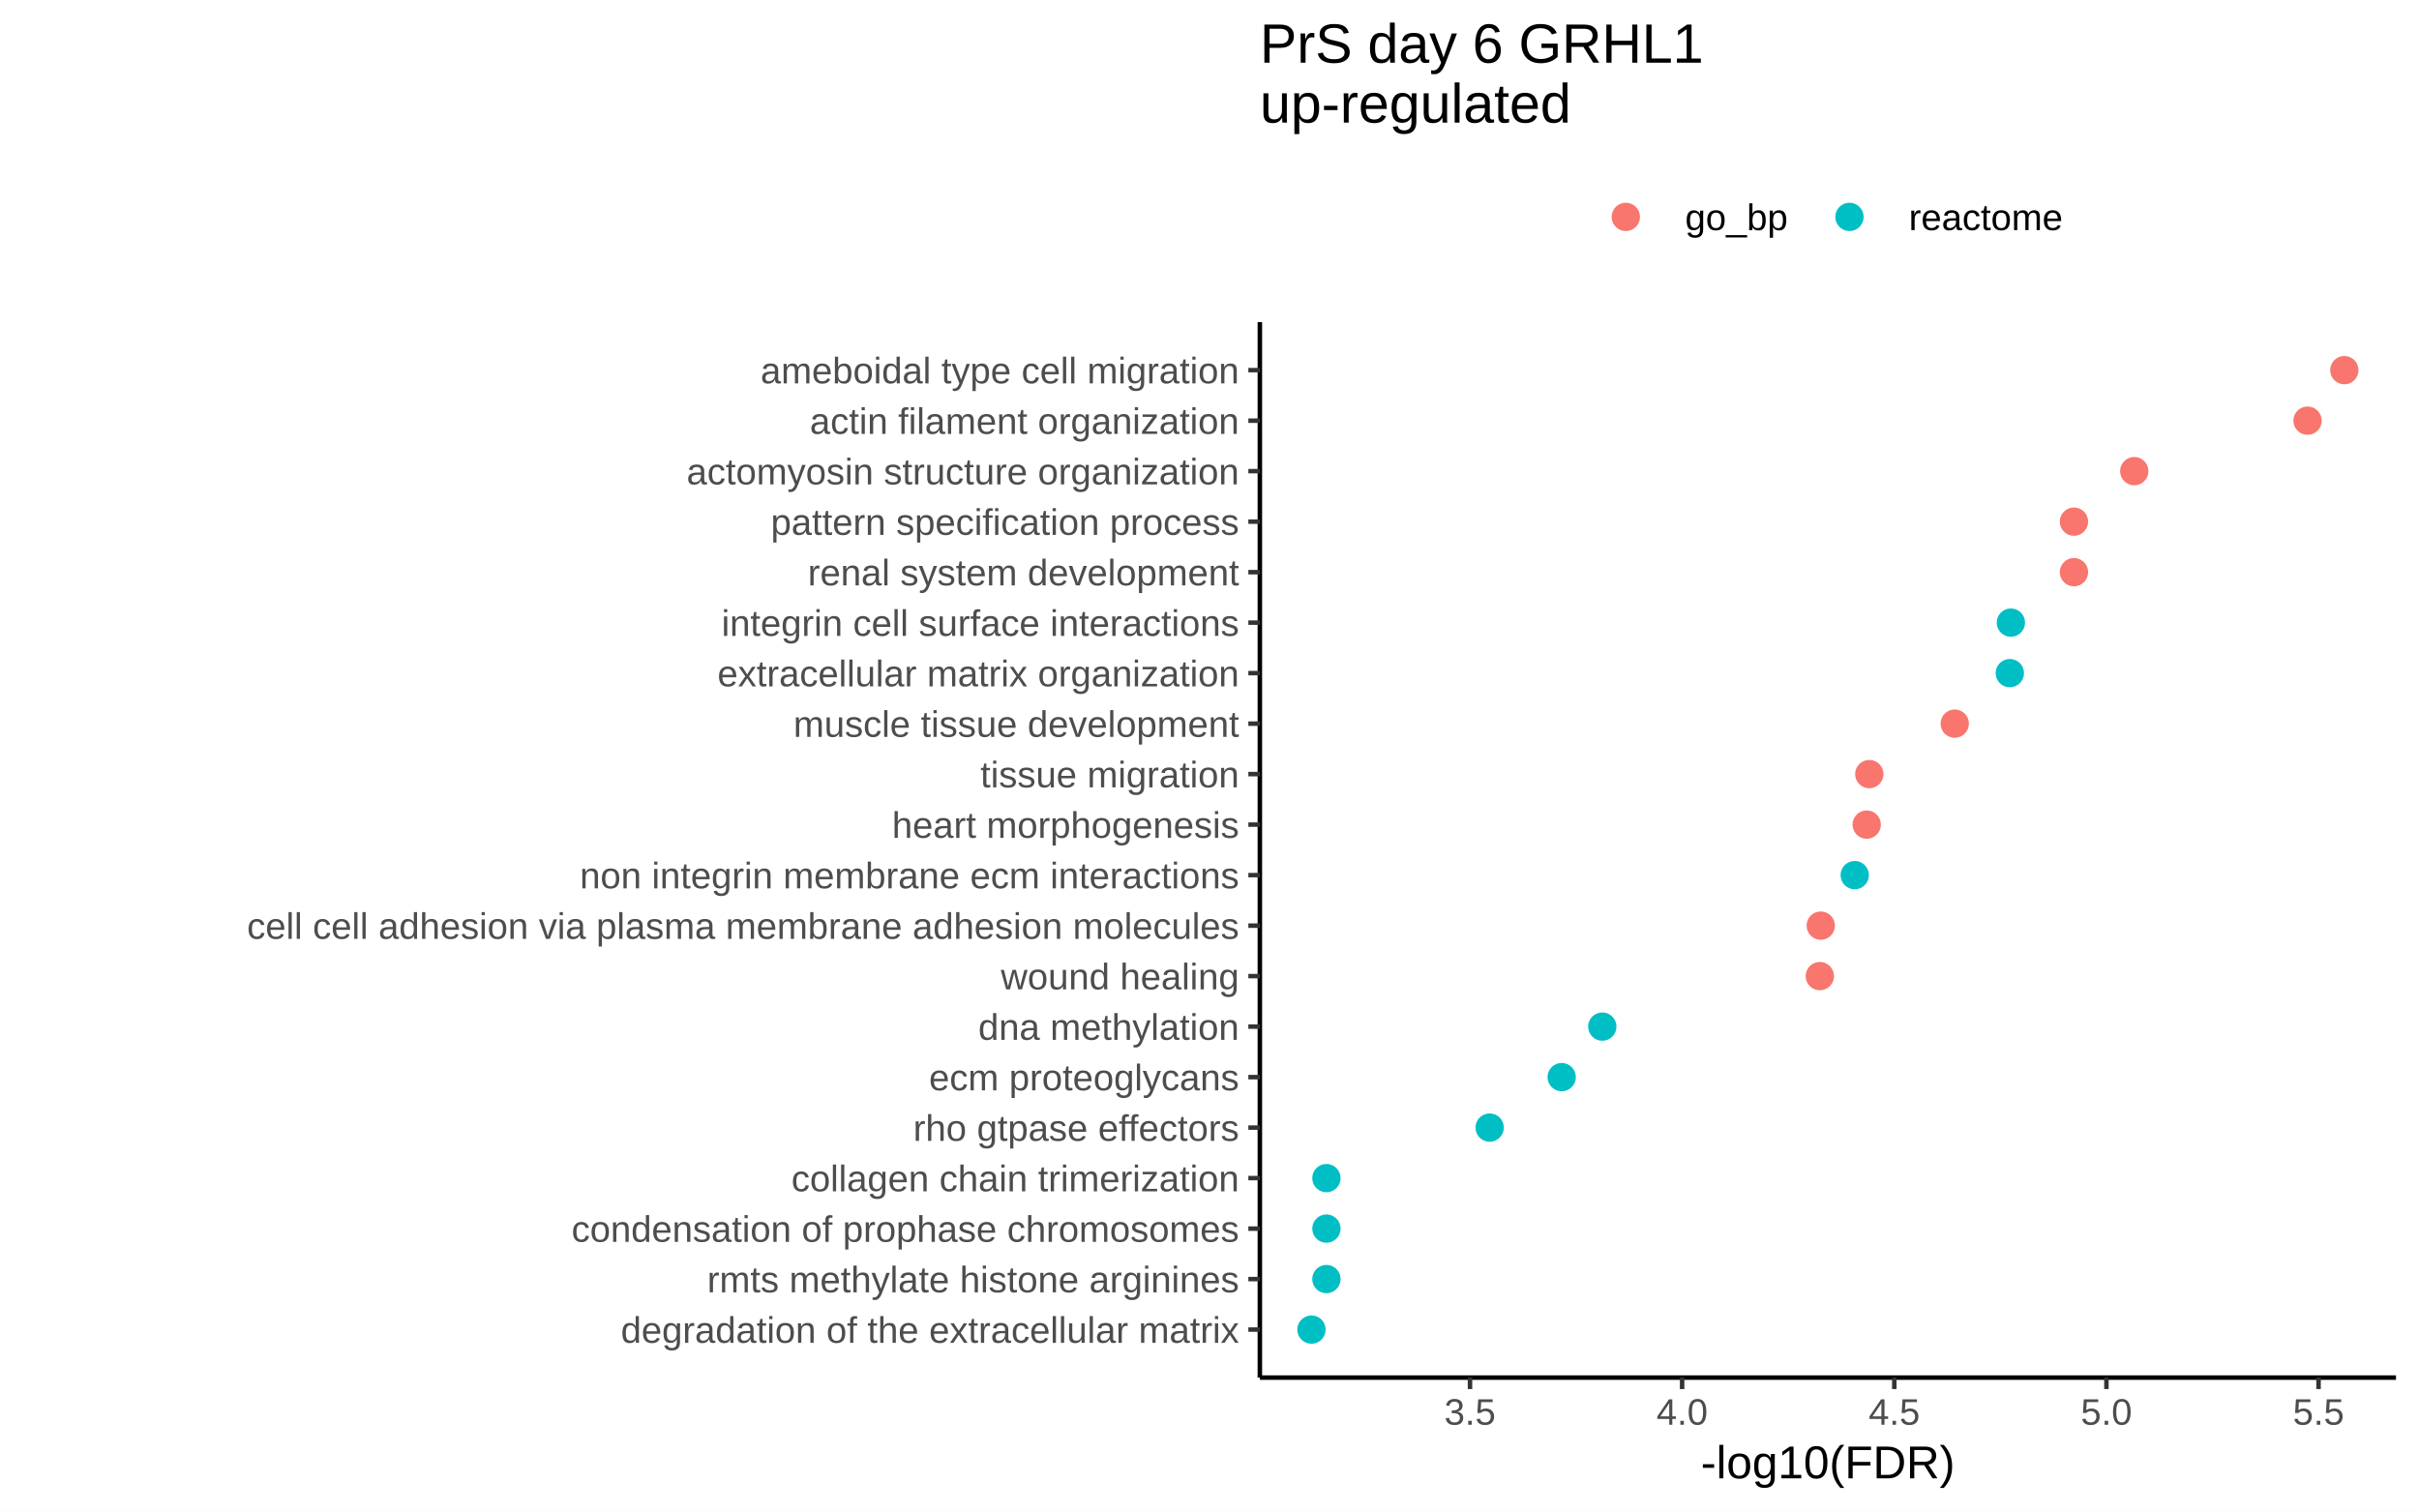
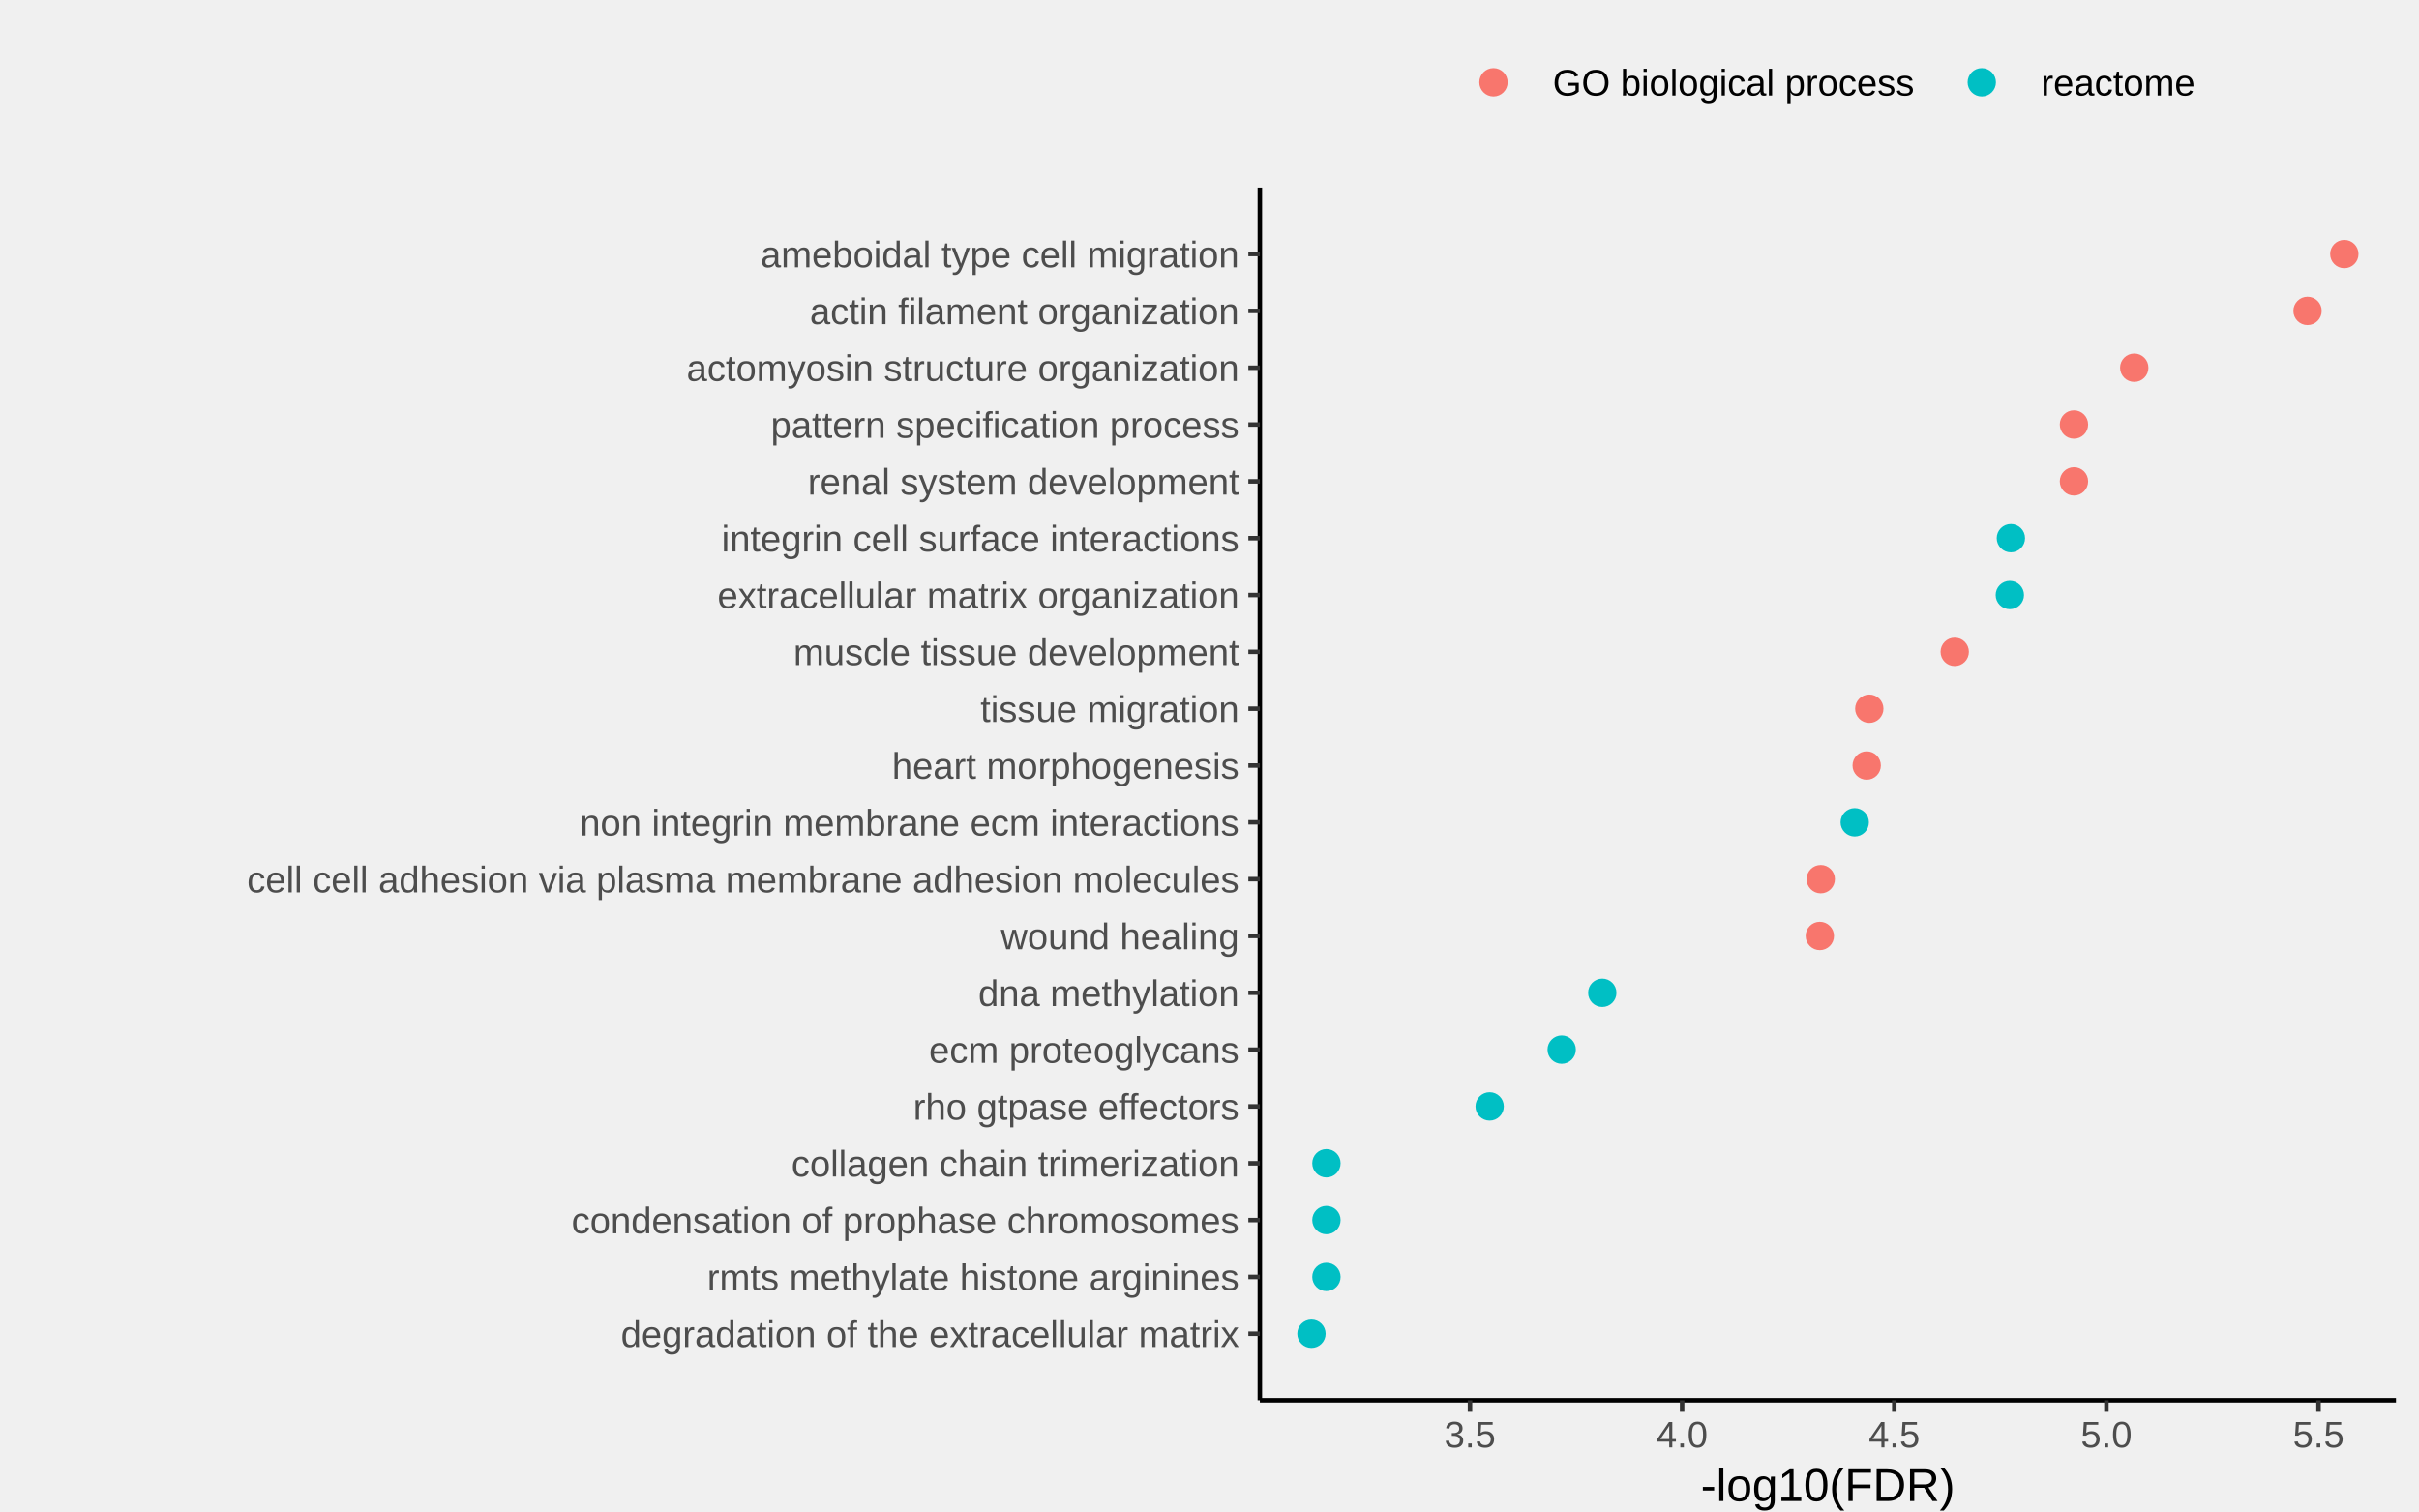
<svg xmlns="http://www.w3.org/2000/svg" class="svglite" width="576.00pt" height="360.00pt" viewBox="0 0 576.00 360.00">
  <defs>
    <style type="text/css">
    .svglite line, .svglite polyline, .svglite polygon, .svglite path, .svglite rect, .svglite circle {
      fill: none;
      stroke: #000000;
      stroke-linecap: round;
      stroke-linejoin: round;
      stroke-miterlimit: 10.00;
    }
    .svglite text {
      white-space: pre;
    }
  </style>
  </defs>
  <rect width="100%" height="100%" style="stroke: none; fill: none;" />
  <defs>
    <clipPath id="cpMC4wMHw1NzYuMDB8MC4wMHwzNjAuMDA=">
      <rect x="0.00" y="0.00" width="576.00" height="360.00" />
    </clipPath>
  </defs>
  <g clip-path="url(#cpMC4wMHw1NzYuMDB8MC4wMHwzNjAuMDA=)">
-     <rect x="0.00" y="0.00" width="576.00" height="360.00" style="stroke-width: 1.07; stroke: #FFFFFF; fill: #FFFFFF;" />
+     <rect x="0.00" y="0.00" width="576.00" height="365.40" style="stroke-width: 1.07; stroke: none;" />
  </g>
  <defs>
-     <clipPath id="cpMjk5Ljk5fDU3MC41Mnw3Ni43M3wzMjguMTA=">
-       <rect x="299.99" y="76.73" width="270.53" height="251.36" />
+     <clipPath id="cpMjk5Ljk5fDU3MC41Mnw0NC42OHwzMzMuNTA=">
+       <rect x="299.99" y="44.68" width="270.53" height="288.82" />
    </clipPath>
  </defs>
-   <g clip-path="url(#cpMjk5Ljk5fDU3MC41Mnw3Ni43M3wzMjguMTA=)">
-     <rect x="299.99" y="76.73" width="270.53" height="251.36" style="stroke-width: 1.07; stroke: none; fill: #FFFFFF;" />
-     <circle cx="312.28" cy="316.67" r="3.02" style="stroke-width: 0.71; stroke: #00BFC4; fill: #00BFC4;" />
-     <circle cx="315.84" cy="304.64" r="3.02" style="stroke-width: 0.71; stroke: #00BFC4; fill: #00BFC4;" />
-     <circle cx="315.84" cy="292.62" r="3.02" style="stroke-width: 0.71; stroke: #00BFC4; fill: #00BFC4;" />
-     <circle cx="315.84" cy="280.59" r="3.02" style="stroke-width: 0.71; stroke: #00BFC4; fill: #00BFC4;" />
-     <circle cx="354.71" cy="268.56" r="3.02" style="stroke-width: 0.71; stroke: #00BFC4; fill: #00BFC4;" />
-     <circle cx="371.86" cy="256.54" r="3.02" style="stroke-width: 0.71; stroke: #00BFC4; fill: #00BFC4;" />
-     <circle cx="381.53" cy="244.51" r="3.02" style="stroke-width: 0.71; stroke: #00BFC4; fill: #00BFC4;" />
-     <circle cx="433.33" cy="232.48" r="3.02" style="stroke-width: 0.71; stroke: #F8766D; fill: #F8766D;" />
-     <circle cx="433.55" cy="220.46" r="3.02" style="stroke-width: 0.71; stroke: #F8766D; fill: #F8766D;" />
-     <circle cx="441.64" cy="208.43" r="3.02" style="stroke-width: 0.71; stroke: #00BFC4; fill: #00BFC4;" />
-     <circle cx="444.49" cy="196.40" r="3.02" style="stroke-width: 0.71; stroke: #F8766D; fill: #F8766D;" />
-     <circle cx="445.11" cy="184.37" r="3.02" style="stroke-width: 0.71; stroke: #F8766D; fill: #F8766D;" />
-     <circle cx="465.45" cy="172.35" r="3.02" style="stroke-width: 0.71; stroke: #F8766D; fill: #F8766D;" />
-     <circle cx="478.57" cy="160.32" r="3.02" style="stroke-width: 0.71; stroke: #00BFC4; fill: #00BFC4;" />
-     <circle cx="478.82" cy="148.29" r="3.02" style="stroke-width: 0.71; stroke: #00BFC4; fill: #00BFC4;" />
-     <circle cx="493.84" cy="136.27" r="3.02" style="stroke-width: 0.71; stroke: #F8766D; fill: #F8766D;" />
-     <circle cx="493.84" cy="124.24" r="3.02" style="stroke-width: 0.71; stroke: #F8766D; fill: #F8766D;" />
-     <circle cx="508.20" cy="112.21" r="3.02" style="stroke-width: 0.71; stroke: #F8766D; fill: #F8766D;" />
-     <circle cx="549.46" cy="100.19" r="3.02" style="stroke-width: 0.71; stroke: #F8766D; fill: #F8766D;" />
-     <circle cx="558.22" cy="88.16" r="3.02" style="stroke-width: 0.71; stroke: #F8766D; fill: #F8766D;" />
+   <g clip-path="url(#cpMjk5Ljk5fDU3MC41Mnw0NC42OHwzMzMuNTA=)">
+     <rect x="299.99" y="44.68" width="270.53" height="288.82" style="stroke-width: 1.07; stroke: none;" />
+     <circle cx="312.28" cy="317.66" r="3.02" style="stroke-width: 0.71; stroke: #00BFC4; fill: #00BFC4;" />
+     <circle cx="315.84" cy="304.13" r="3.02" style="stroke-width: 0.71; stroke: #00BFC4; fill: #00BFC4;" />
+     <circle cx="315.84" cy="290.59" r="3.02" style="stroke-width: 0.71; stroke: #00BFC4; fill: #00BFC4;" />
+     <circle cx="315.84" cy="277.06" r="3.02" style="stroke-width: 0.71; stroke: #00BFC4; fill: #00BFC4;" />
+     <circle cx="354.71" cy="263.52" r="3.02" style="stroke-width: 0.71; stroke: #00BFC4; fill: #00BFC4;" />
+     <circle cx="371.86" cy="249.99" r="3.02" style="stroke-width: 0.71; stroke: #00BFC4; fill: #00BFC4;" />
+     <circle cx="381.53" cy="236.46" r="3.02" style="stroke-width: 0.71; stroke: #00BFC4; fill: #00BFC4;" />
+     <circle cx="433.33" cy="222.92" r="3.02" style="stroke-width: 0.71; stroke: #F8766D; fill: #F8766D;" />
+     <circle cx="433.55" cy="209.39" r="3.02" style="stroke-width: 0.71; stroke: #F8766D; fill: #F8766D;" />
+     <circle cx="441.64" cy="195.85" r="3.02" style="stroke-width: 0.71; stroke: #00BFC4; fill: #00BFC4;" />
+     <circle cx="444.49" cy="182.32" r="3.02" style="stroke-width: 0.71; stroke: #F8766D; fill: #F8766D;" />
+     <circle cx="445.11" cy="168.79" r="3.02" style="stroke-width: 0.71; stroke: #F8766D; fill: #F8766D;" />
+     <circle cx="465.45" cy="155.25" r="3.02" style="stroke-width: 0.71; stroke: #F8766D; fill: #F8766D;" />
+     <circle cx="478.57" cy="141.72" r="3.02" style="stroke-width: 0.71; stroke: #00BFC4; fill: #00BFC4;" />
+     <circle cx="478.82" cy="128.18" r="3.02" style="stroke-width: 0.71; stroke: #00BFC4; fill: #00BFC4;" />
+     <circle cx="493.84" cy="114.65" r="3.02" style="stroke-width: 0.71; stroke: #F8766D; fill: #F8766D;" />
+     <circle cx="493.84" cy="101.11" r="3.02" style="stroke-width: 0.71; stroke: #F8766D; fill: #F8766D;" />
+     <circle cx="508.20" cy="87.58" r="3.02" style="stroke-width: 0.71; stroke: #F8766D; fill: #F8766D;" />
+     <circle cx="549.46" cy="74.05" r="3.02" style="stroke-width: 0.71; stroke: #F8766D; fill: #F8766D;" />
+     <circle cx="558.22" cy="60.51" r="3.02" style="stroke-width: 0.71; stroke: #F8766D; fill: #F8766D;" />
  </g>
  <g clip-path="url(#cpMC4wMHw1NzYuMDB8MC4wMHwzNjAuMDA=)">
-     <polyline points="299.99,328.10 299.99,76.73 " style="stroke-width: 1.07; stroke-linecap: butt;" />
-     <text x="295.06" y="319.82" text-anchor="end" style="font-size: 8.80px;fill: #4D4D4D; font-family: &quot;Arial&quot;;" textLength="230.19px" lengthAdjust="spacingAndGlyphs">                                  degradation of the extracellular matrix</text>
-     <text x="295.06" y="307.80" text-anchor="end" style="font-size: 8.80px;fill: #4D4D4D; font-family: &quot;Arial&quot;;" textLength="226.73px" lengthAdjust="spacingAndGlyphs">                                         rmts methylate histone arginines</text>
-     <text x="295.06" y="295.77" text-anchor="end" style="font-size: 8.80px;fill: #4D4D4D; font-family: &quot;Arial&quot;;" textLength="249.30px" lengthAdjust="spacingAndGlyphs">                                     condensation of prophase chromosomes</text>
-     <text x="295.06" y="283.74" text-anchor="end" style="font-size: 8.80px;fill: #4D4D4D; font-family: &quot;Arial&quot;;" textLength="218.89px" lengthAdjust="spacingAndGlyphs">                                              collagen chain trimerization</text>
-     <text x="295.06" y="271.72" text-anchor="end" style="font-size: 8.80px;fill: #4D4D4D; font-family: &quot;Arial&quot;;" textLength="212.01px" lengthAdjust="spacingAndGlyphs">                                                       rho gtpase effectors</text>
-     <text x="295.06" y="259.69" text-anchor="end" style="font-size: 8.80px;fill: #4D4D4D; font-family: &quot;Arial&quot;;" textLength="215.42px" lengthAdjust="spacingAndGlyphs">                                                          ecm proteoglycans</text>
-     <text x="295.06" y="247.66" text-anchor="end" style="font-size: 8.80px;fill: #4D4D4D; font-family: &quot;Arial&quot;;" textLength="208.57px" lengthAdjust="spacingAndGlyphs">                                                            dna methylation</text>
-     <text x="295.06" y="235.64" text-anchor="end" style="font-size: 8.80px;fill: #4D4D4D; font-family: &quot;Arial&quot;;" textLength="208.09px" lengthAdjust="spacingAndGlyphs">                                                              wound healing</text>
-     <text x="295.06" y="223.61" text-anchor="end" style="font-size: 8.80px;fill: #4D4D4D; font-family: &quot;Arial&quot;;" textLength="270.40px" lengthAdjust="spacingAndGlyphs">              cell cell adhesion via plasma membrane adhesion molecules</text>
-     <text x="295.06" y="211.58" text-anchor="end" style="font-size: 8.80px;fill: #4D4D4D; font-family: &quot;Arial&quot;;" textLength="242.42px" lengthAdjust="spacingAndGlyphs">                                   non integrin membrane ecm interactions</text>
-     <text x="295.06" y="199.55" text-anchor="end" style="font-size: 8.80px;fill: #4D4D4D; font-family: &quot;Arial&quot;;" textLength="219.36px" lengthAdjust="spacingAndGlyphs">                                                        heart morphogenesis</text>
-     <text x="295.06" y="187.53" text-anchor="end" style="font-size: 8.80px;fill: #4D4D4D; font-family: &quot;Arial&quot;;" textLength="205.62px" lengthAdjust="spacingAndGlyphs">                                                           tissue migration</text>
-     <text x="295.06" y="175.50" text-anchor="end" style="font-size: 8.80px;fill: #4D4D4D; font-family: &quot;Arial&quot;;" textLength="225.73px" lengthAdjust="spacingAndGlyphs">                                                 muscle tissue development</text>
-     <text x="295.06" y="163.47" text-anchor="end" style="font-size: 8.80px;fill: #4D4D4D; font-family: &quot;Arial&quot;;" textLength="221.84px" lengthAdjust="spacingAndGlyphs">                                        extracellular matrix organization</text>
-     <text x="295.06" y="151.45" text-anchor="end" style="font-size: 8.80px;fill: #4D4D4D; font-family: &quot;Arial&quot;;" textLength="218.42px" lengthAdjust="spacingAndGlyphs">                                       integrin cell surface interactions</text>
-     <text x="295.06" y="139.42" text-anchor="end" style="font-size: 8.80px;fill: #4D4D4D; font-family: &quot;Arial&quot;;" textLength="224.75px" lengthAdjust="spacingAndGlyphs">                                                  renal system development</text>
-     <text x="295.06" y="127.39" text-anchor="end" style="font-size: 8.80px;fill: #4D4D4D; font-family: &quot;Arial&quot;;" textLength="221.34px" lengthAdjust="spacingAndGlyphs">                                             pattern specification process</text>
-     <text x="295.06" y="115.37" text-anchor="end" style="font-size: 8.80px;fill: #4D4D4D; font-family: &quot;Arial&quot;;" textLength="229.19px" lengthAdjust="spacingAndGlyphs">                                        actomyosin structure organization</text>
-     <text x="295.06" y="103.34" text-anchor="end" style="font-size: 8.80px;fill: #4D4D4D; font-family: &quot;Arial&quot;;" textLength="216.93px" lengthAdjust="spacingAndGlyphs">                                               actin filament organization</text>
-     <text x="295.06" y="91.31" text-anchor="end" style="font-size: 8.80px;fill: #4D4D4D; font-family: &quot;Arial&quot;;" textLength="223.78px" lengthAdjust="spacingAndGlyphs">                                             ameboidal type cell migration</text>
-     <polyline points="297.25,316.67 299.99,316.67 " style="stroke-width: 1.07; stroke: #333333; stroke-linecap: butt;" />
-     <polyline points="297.25,304.64 299.99,304.64 " style="stroke-width: 1.07; stroke: #333333; stroke-linecap: butt;" />
-     <polyline points="297.25,292.62 299.99,292.62 " style="stroke-width: 1.07; stroke: #333333; stroke-linecap: butt;" />
-     <polyline points="297.25,280.59 299.99,280.59 " style="stroke-width: 1.07; stroke: #333333; stroke-linecap: butt;" />
-     <polyline points="297.25,268.56 299.99,268.56 " style="stroke-width: 1.07; stroke: #333333; stroke-linecap: butt;" />
-     <polyline points="297.25,256.54 299.99,256.54 " style="stroke-width: 1.07; stroke: #333333; stroke-linecap: butt;" />
-     <polyline points="297.25,244.51 299.99,244.51 " style="stroke-width: 1.07; stroke: #333333; stroke-linecap: butt;" />
-     <polyline points="297.25,232.48 299.99,232.48 " style="stroke-width: 1.07; stroke: #333333; stroke-linecap: butt;" />
-     <polyline points="297.25,220.46 299.99,220.46 " style="stroke-width: 1.07; stroke: #333333; stroke-linecap: butt;" />
-     <polyline points="297.25,208.43 299.99,208.43 " style="stroke-width: 1.07; stroke: #333333; stroke-linecap: butt;" />
-     <polyline points="297.25,196.40 299.99,196.40 " style="stroke-width: 1.07; stroke: #333333; stroke-linecap: butt;" />
-     <polyline points="297.25,184.37 299.99,184.37 " style="stroke-width: 1.07; stroke: #333333; stroke-linecap: butt;" />
-     <polyline points="297.25,172.35 299.99,172.35 " style="stroke-width: 1.07; stroke: #333333; stroke-linecap: butt;" />
-     <polyline points="297.25,160.32 299.99,160.32 " style="stroke-width: 1.07; stroke: #333333; stroke-linecap: butt;" />
-     <polyline points="297.25,148.29 299.99,148.29 " style="stroke-width: 1.07; stroke: #333333; stroke-linecap: butt;" />
-     <polyline points="297.25,136.27 299.99,136.27 " style="stroke-width: 1.07; stroke: #333333; stroke-linecap: butt;" />
-     <polyline points="297.25,124.24 299.99,124.24 " style="stroke-width: 1.07; stroke: #333333; stroke-linecap: butt;" />
-     <polyline points="297.25,112.21 299.99,112.21 " style="stroke-width: 1.07; stroke: #333333; stroke-linecap: butt;" />
-     <polyline points="297.25,100.19 299.99,100.19 " style="stroke-width: 1.07; stroke: #333333; stroke-linecap: butt;" />
-     <polyline points="297.25,88.16 299.99,88.16 " style="stroke-width: 1.07; stroke: #333333; stroke-linecap: butt;" />
-     <polyline points="299.99,328.10 570.52,328.10 " style="stroke-width: 1.07; stroke-linecap: butt;" />
-     <polyline points="350.03,330.84 350.03,328.10 " style="stroke-width: 1.07; stroke: #333333; stroke-linecap: butt;" />
-     <polyline points="400.54,330.84 400.54,328.10 " style="stroke-width: 1.07; stroke: #333333; stroke-linecap: butt;" />
-     <polyline points="451.06,330.84 451.06,328.10 " style="stroke-width: 1.07; stroke: #333333; stroke-linecap: butt;" />
-     <polyline points="501.57,330.84 501.57,328.10 " style="stroke-width: 1.07; stroke: #333333; stroke-linecap: butt;" />
-     <polyline points="552.08,330.84 552.08,328.10 " style="stroke-width: 1.07; stroke: #333333; stroke-linecap: butt;" />
-     <text x="350.03" y="339.33" text-anchor="middle" style="font-size: 8.80px;fill: #4D4D4D; font-family: &quot;Arial&quot;;" textLength="12.23px" lengthAdjust="spacingAndGlyphs">3.5</text>
-     <text x="400.54" y="339.33" text-anchor="middle" style="font-size: 8.80px;fill: #4D4D4D; font-family: &quot;Arial&quot;;" textLength="12.23px" lengthAdjust="spacingAndGlyphs">4.0</text>
-     <text x="451.06" y="339.33" text-anchor="middle" style="font-size: 8.80px;fill: #4D4D4D; font-family: &quot;Arial&quot;;" textLength="12.23px" lengthAdjust="spacingAndGlyphs">4.5</text>
-     <text x="501.57" y="339.33" text-anchor="middle" style="font-size: 8.80px;fill: #4D4D4D; font-family: &quot;Arial&quot;;" textLength="12.23px" lengthAdjust="spacingAndGlyphs">5.0</text>
-     <text x="552.08" y="339.33" text-anchor="middle" style="font-size: 8.80px;fill: #4D4D4D; font-family: &quot;Arial&quot;;" textLength="12.23px" lengthAdjust="spacingAndGlyphs">5.5</text>
-     <text x="435.25" y="352.10" text-anchor="middle" style="font-size: 11.00px; font-family: &quot;Arial&quot;;" textLength="60.52px" lengthAdjust="spacingAndGlyphs">-log10(FDR)</text>
-     <rect x="373.01" y="37.54" width="124.49" height="28.24" style="stroke-width: 1.07; stroke: none; fill: #FFFFFF;" />
-     <rect x="378.49" y="43.02" width="17.28" height="17.28" style="stroke-width: 1.07; stroke: none; fill: #FFFFFF;" />
-     <circle cx="387.13" cy="51.66" r="3.02" style="stroke-width: 0.71; stroke: #F8766D; fill: #F8766D;" />
-     <rect x="431.75" y="43.02" width="17.28" height="17.28" style="stroke-width: 1.07; stroke: none; fill: #FFFFFF;" />
-     <circle cx="440.39" cy="51.66" r="3.02" style="stroke-width: 0.71; stroke: #00BFC4; fill: #00BFC4;" />
-     <text x="401.25" y="54.81" style="font-size: 8.80px; font-family: &quot;Arial&quot;;" textLength="24.48px" lengthAdjust="spacingAndGlyphs">go_bp</text>
-     <text x="454.51" y="54.81" style="font-size: 8.80px; font-family: &quot;Arial&quot;;" textLength="36.68px" lengthAdjust="spacingAndGlyphs">reactome</text>
-     <text x="299.99" y="14.94" style="font-size: 13.20px; font-family: &quot;Arial&quot;;" textLength="105.57px" lengthAdjust="spacingAndGlyphs">PrS day 6 GRHL1</text>
-     <text x="299.99" y="29.20" style="font-size: 13.20px; font-family: &quot;Arial&quot;;" textLength="74.07px" lengthAdjust="spacingAndGlyphs">up-regulated</text>
+     <polyline points="299.99,333.50 299.99,44.68 " style="stroke-width: 1.07; stroke-linecap: butt;" />
+     <text x="295.06" y="320.81" text-anchor="end" style="font-size: 8.80px;fill: #4D4D4D; font-family: &quot;Arial&quot;;" textLength="230.19px" lengthAdjust="spacingAndGlyphs">                                  degradation of the extracellular matrix</text>
+     <text x="295.06" y="307.28" text-anchor="end" style="font-size: 8.80px;fill: #4D4D4D; font-family: &quot;Arial&quot;;" textLength="226.73px" lengthAdjust="spacingAndGlyphs">                                         rmts methylate histone arginines</text>
+     <text x="295.06" y="293.75" text-anchor="end" style="font-size: 8.80px;fill: #4D4D4D; font-family: &quot;Arial&quot;;" textLength="249.30px" lengthAdjust="spacingAndGlyphs">                                     condensation of prophase chromosomes</text>
+     <text x="295.06" y="280.21" text-anchor="end" style="font-size: 8.80px;fill: #4D4D4D; font-family: &quot;Arial&quot;;" textLength="218.89px" lengthAdjust="spacingAndGlyphs">                                              collagen chain trimerization</text>
+     <text x="295.06" y="266.68" text-anchor="end" style="font-size: 8.80px;fill: #4D4D4D; font-family: &quot;Arial&quot;;" textLength="212.01px" lengthAdjust="spacingAndGlyphs">                                                       rho gtpase effectors</text>
+     <text x="295.06" y="253.14" text-anchor="end" style="font-size: 8.80px;fill: #4D4D4D; font-family: &quot;Arial&quot;;" textLength="215.42px" lengthAdjust="spacingAndGlyphs">                                                          ecm proteoglycans</text>
+     <text x="295.06" y="239.61" text-anchor="end" style="font-size: 8.80px;fill: #4D4D4D; font-family: &quot;Arial&quot;;" textLength="208.57px" lengthAdjust="spacingAndGlyphs">                                                            dna methylation</text>
+     <text x="295.06" y="226.08" text-anchor="end" style="font-size: 8.80px;fill: #4D4D4D; font-family: &quot;Arial&quot;;" textLength="208.09px" lengthAdjust="spacingAndGlyphs">                                                              wound healing</text>
+     <text x="295.06" y="212.54" text-anchor="end" style="font-size: 8.80px;fill: #4D4D4D; font-family: &quot;Arial&quot;;" textLength="270.40px" lengthAdjust="spacingAndGlyphs">              cell cell adhesion via plasma membrane adhesion molecules</text>
+     <text x="295.06" y="199.01" text-anchor="end" style="font-size: 8.80px;fill: #4D4D4D; font-family: &quot;Arial&quot;;" textLength="242.42px" lengthAdjust="spacingAndGlyphs">                                   non integrin membrane ecm interactions</text>
+     <text x="295.06" y="185.47" text-anchor="end" style="font-size: 8.80px;fill: #4D4D4D; font-family: &quot;Arial&quot;;" textLength="219.36px" lengthAdjust="spacingAndGlyphs">                                                        heart morphogenesis</text>
+     <text x="295.06" y="171.94" text-anchor="end" style="font-size: 8.80px;fill: #4D4D4D; font-family: &quot;Arial&quot;;" textLength="205.62px" lengthAdjust="spacingAndGlyphs">                                                           tissue migration</text>
+     <text x="295.06" y="158.40" text-anchor="end" style="font-size: 8.80px;fill: #4D4D4D; font-family: &quot;Arial&quot;;" textLength="225.73px" lengthAdjust="spacingAndGlyphs">                                                 muscle tissue development</text>
+     <text x="295.06" y="144.87" text-anchor="end" style="font-size: 8.80px;fill: #4D4D4D; font-family: &quot;Arial&quot;;" textLength="221.84px" lengthAdjust="spacingAndGlyphs">                                        extracellular matrix organization</text>
+     <text x="295.06" y="131.34" text-anchor="end" style="font-size: 8.80px;fill: #4D4D4D; font-family: &quot;Arial&quot;;" textLength="218.42px" lengthAdjust="spacingAndGlyphs">                                       integrin cell surface interactions</text>
+     <text x="295.06" y="117.80" text-anchor="end" style="font-size: 8.80px;fill: #4D4D4D; font-family: &quot;Arial&quot;;" textLength="224.75px" lengthAdjust="spacingAndGlyphs">                                                  renal system development</text>
+     <text x="295.06" y="104.27" text-anchor="end" style="font-size: 8.80px;fill: #4D4D4D; font-family: &quot;Arial&quot;;" textLength="221.34px" lengthAdjust="spacingAndGlyphs">                                             pattern specification process</text>
+     <text x="295.06" y="90.73" text-anchor="end" style="font-size: 8.80px;fill: #4D4D4D; font-family: &quot;Arial&quot;;" textLength="229.19px" lengthAdjust="spacingAndGlyphs">                                        actomyosin structure organization</text>
+     <text x="295.06" y="77.20" text-anchor="end" style="font-size: 8.80px;fill: #4D4D4D; font-family: &quot;Arial&quot;;" textLength="216.93px" lengthAdjust="spacingAndGlyphs">                                               actin filament organization</text>
+     <text x="295.06" y="63.67" text-anchor="end" style="font-size: 8.80px;fill: #4D4D4D; font-family: &quot;Arial&quot;;" textLength="223.78px" lengthAdjust="spacingAndGlyphs">                                             ameboidal type cell migration</text>
+     <polyline points="297.25,317.66 299.99,317.66 " style="stroke-width: 1.07; stroke: #333333; stroke-linecap: butt;" />
+     <polyline points="297.25,304.13 299.99,304.13 " style="stroke-width: 1.07; stroke: #333333; stroke-linecap: butt;" />
+     <polyline points="297.25,290.59 299.99,290.59 " style="stroke-width: 1.07; stroke: #333333; stroke-linecap: butt;" />
+     <polyline points="297.25,277.06 299.99,277.06 " style="stroke-width: 1.07; stroke: #333333; stroke-linecap: butt;" />
+     <polyline points="297.25,263.52 299.99,263.52 " style="stroke-width: 1.07; stroke: #333333; stroke-linecap: butt;" />
+     <polyline points="297.25,249.99 299.99,249.99 " style="stroke-width: 1.07; stroke: #333333; stroke-linecap: butt;" />
+     <polyline points="297.25,236.46 299.99,236.46 " style="stroke-width: 1.07; stroke: #333333; stroke-linecap: butt;" />
+     <polyline points="297.25,222.92 299.99,222.92 " style="stroke-width: 1.07; stroke: #333333; stroke-linecap: butt;" />
+     <polyline points="297.25,209.39 299.99,209.39 " style="stroke-width: 1.07; stroke: #333333; stroke-linecap: butt;" />
+     <polyline points="297.25,195.85 299.99,195.85 " style="stroke-width: 1.07; stroke: #333333; stroke-linecap: butt;" />
+     <polyline points="297.25,182.32 299.99,182.32 " style="stroke-width: 1.07; stroke: #333333; stroke-linecap: butt;" />
+     <polyline points="297.25,168.79 299.99,168.79 " style="stroke-width: 1.07; stroke: #333333; stroke-linecap: butt;" />
+     <polyline points="297.25,155.25 299.99,155.25 " style="stroke-width: 1.07; stroke: #333333; stroke-linecap: butt;" />
+     <polyline points="297.25,141.72 299.99,141.72 " style="stroke-width: 1.07; stroke: #333333; stroke-linecap: butt;" />
+     <polyline points="297.25,128.18 299.99,128.18 " style="stroke-width: 1.07; stroke: #333333; stroke-linecap: butt;" />
+     <polyline points="297.25,114.65 299.99,114.65 " style="stroke-width: 1.07; stroke: #333333; stroke-linecap: butt;" />
+     <polyline points="297.25,101.11 299.99,101.11 " style="stroke-width: 1.07; stroke: #333333; stroke-linecap: butt;" />
+     <polyline points="297.25,87.58 299.99,87.58 " style="stroke-width: 1.07; stroke: #333333; stroke-linecap: butt;" />
+     <polyline points="297.25,74.05 299.99,74.05 " style="stroke-width: 1.07; stroke: #333333; stroke-linecap: butt;" />
+     <polyline points="297.25,60.51 299.99,60.51 " style="stroke-width: 1.07; stroke: #333333; stroke-linecap: butt;" />
+     <polyline points="299.99,333.50 570.52,333.50 " style="stroke-width: 1.07; stroke-linecap: butt;" />
+     <polyline points="350.03,336.24 350.03,333.50 " style="stroke-width: 1.07; stroke: #333333; stroke-linecap: butt;" />
+     <polyline points="400.54,336.24 400.54,333.50 " style="stroke-width: 1.07; stroke: #333333; stroke-linecap: butt;" />
+     <polyline points="451.06,336.24 451.06,333.50 " style="stroke-width: 1.07; stroke: #333333; stroke-linecap: butt;" />
+     <polyline points="501.57,336.24 501.57,333.50 " style="stroke-width: 1.07; stroke: #333333; stroke-linecap: butt;" />
+     <polyline points="552.08,336.24 552.08,333.50 " style="stroke-width: 1.07; stroke: #333333; stroke-linecap: butt;" />
+     <text x="350.03" y="344.73" text-anchor="middle" style="font-size: 8.80px;fill: #4D4D4D; font-family: &quot;Arial&quot;;" textLength="12.23px" lengthAdjust="spacingAndGlyphs">3.5</text>
+     <text x="400.54" y="344.73" text-anchor="middle" style="font-size: 8.80px;fill: #4D4D4D; font-family: &quot;Arial&quot;;" textLength="12.23px" lengthAdjust="spacingAndGlyphs">4.0</text>
+     <text x="451.06" y="344.73" text-anchor="middle" style="font-size: 8.80px;fill: #4D4D4D; font-family: &quot;Arial&quot;;" textLength="12.23px" lengthAdjust="spacingAndGlyphs">4.5</text>
+     <text x="501.57" y="344.73" text-anchor="middle" style="font-size: 8.80px;fill: #4D4D4D; font-family: &quot;Arial&quot;;" textLength="12.23px" lengthAdjust="spacingAndGlyphs">5.0</text>
+     <text x="552.08" y="344.73" text-anchor="middle" style="font-size: 8.80px;fill: #4D4D4D; font-family: &quot;Arial&quot;;" textLength="12.23px" lengthAdjust="spacingAndGlyphs">5.5</text>
+     <text x="435.25" y="357.50" text-anchor="middle" style="font-size: 11.00px; font-family: &quot;Arial&quot;;" textLength="60.52px" lengthAdjust="spacingAndGlyphs">-log10(FDR)</text>
+     <rect x="341.50" y="5.48" width="187.50" height="28.24" style="stroke-width: 1.07; stroke: none;" />
+     <rect x="346.98" y="10.96" width="17.28" height="17.28" style="stroke-width: 1.07; stroke: none;" />
+     <circle cx="355.62" cy="19.60" r="3.02" style="stroke-width: 0.71; stroke: #F8766D; fill: #F8766D;" />
+     <rect x="463.25" y="10.96" width="17.28" height="17.28" style="stroke-width: 1.07; stroke: none;" />
+     <circle cx="471.89" cy="19.60" r="3.02" style="stroke-width: 0.71; stroke: #00BFC4; fill: #00BFC4;" />
+     <text x="369.74" y="22.75" style="font-size: 8.80px; font-family: &quot;Arial&quot;;" textLength="86.06px" lengthAdjust="spacingAndGlyphs">GO biological process</text>
+     <text x="486.01" y="22.75" style="font-size: 8.80px; font-family: &quot;Arial&quot;;" textLength="36.68px" lengthAdjust="spacingAndGlyphs">reactome</text>
  </g>
</svg>
